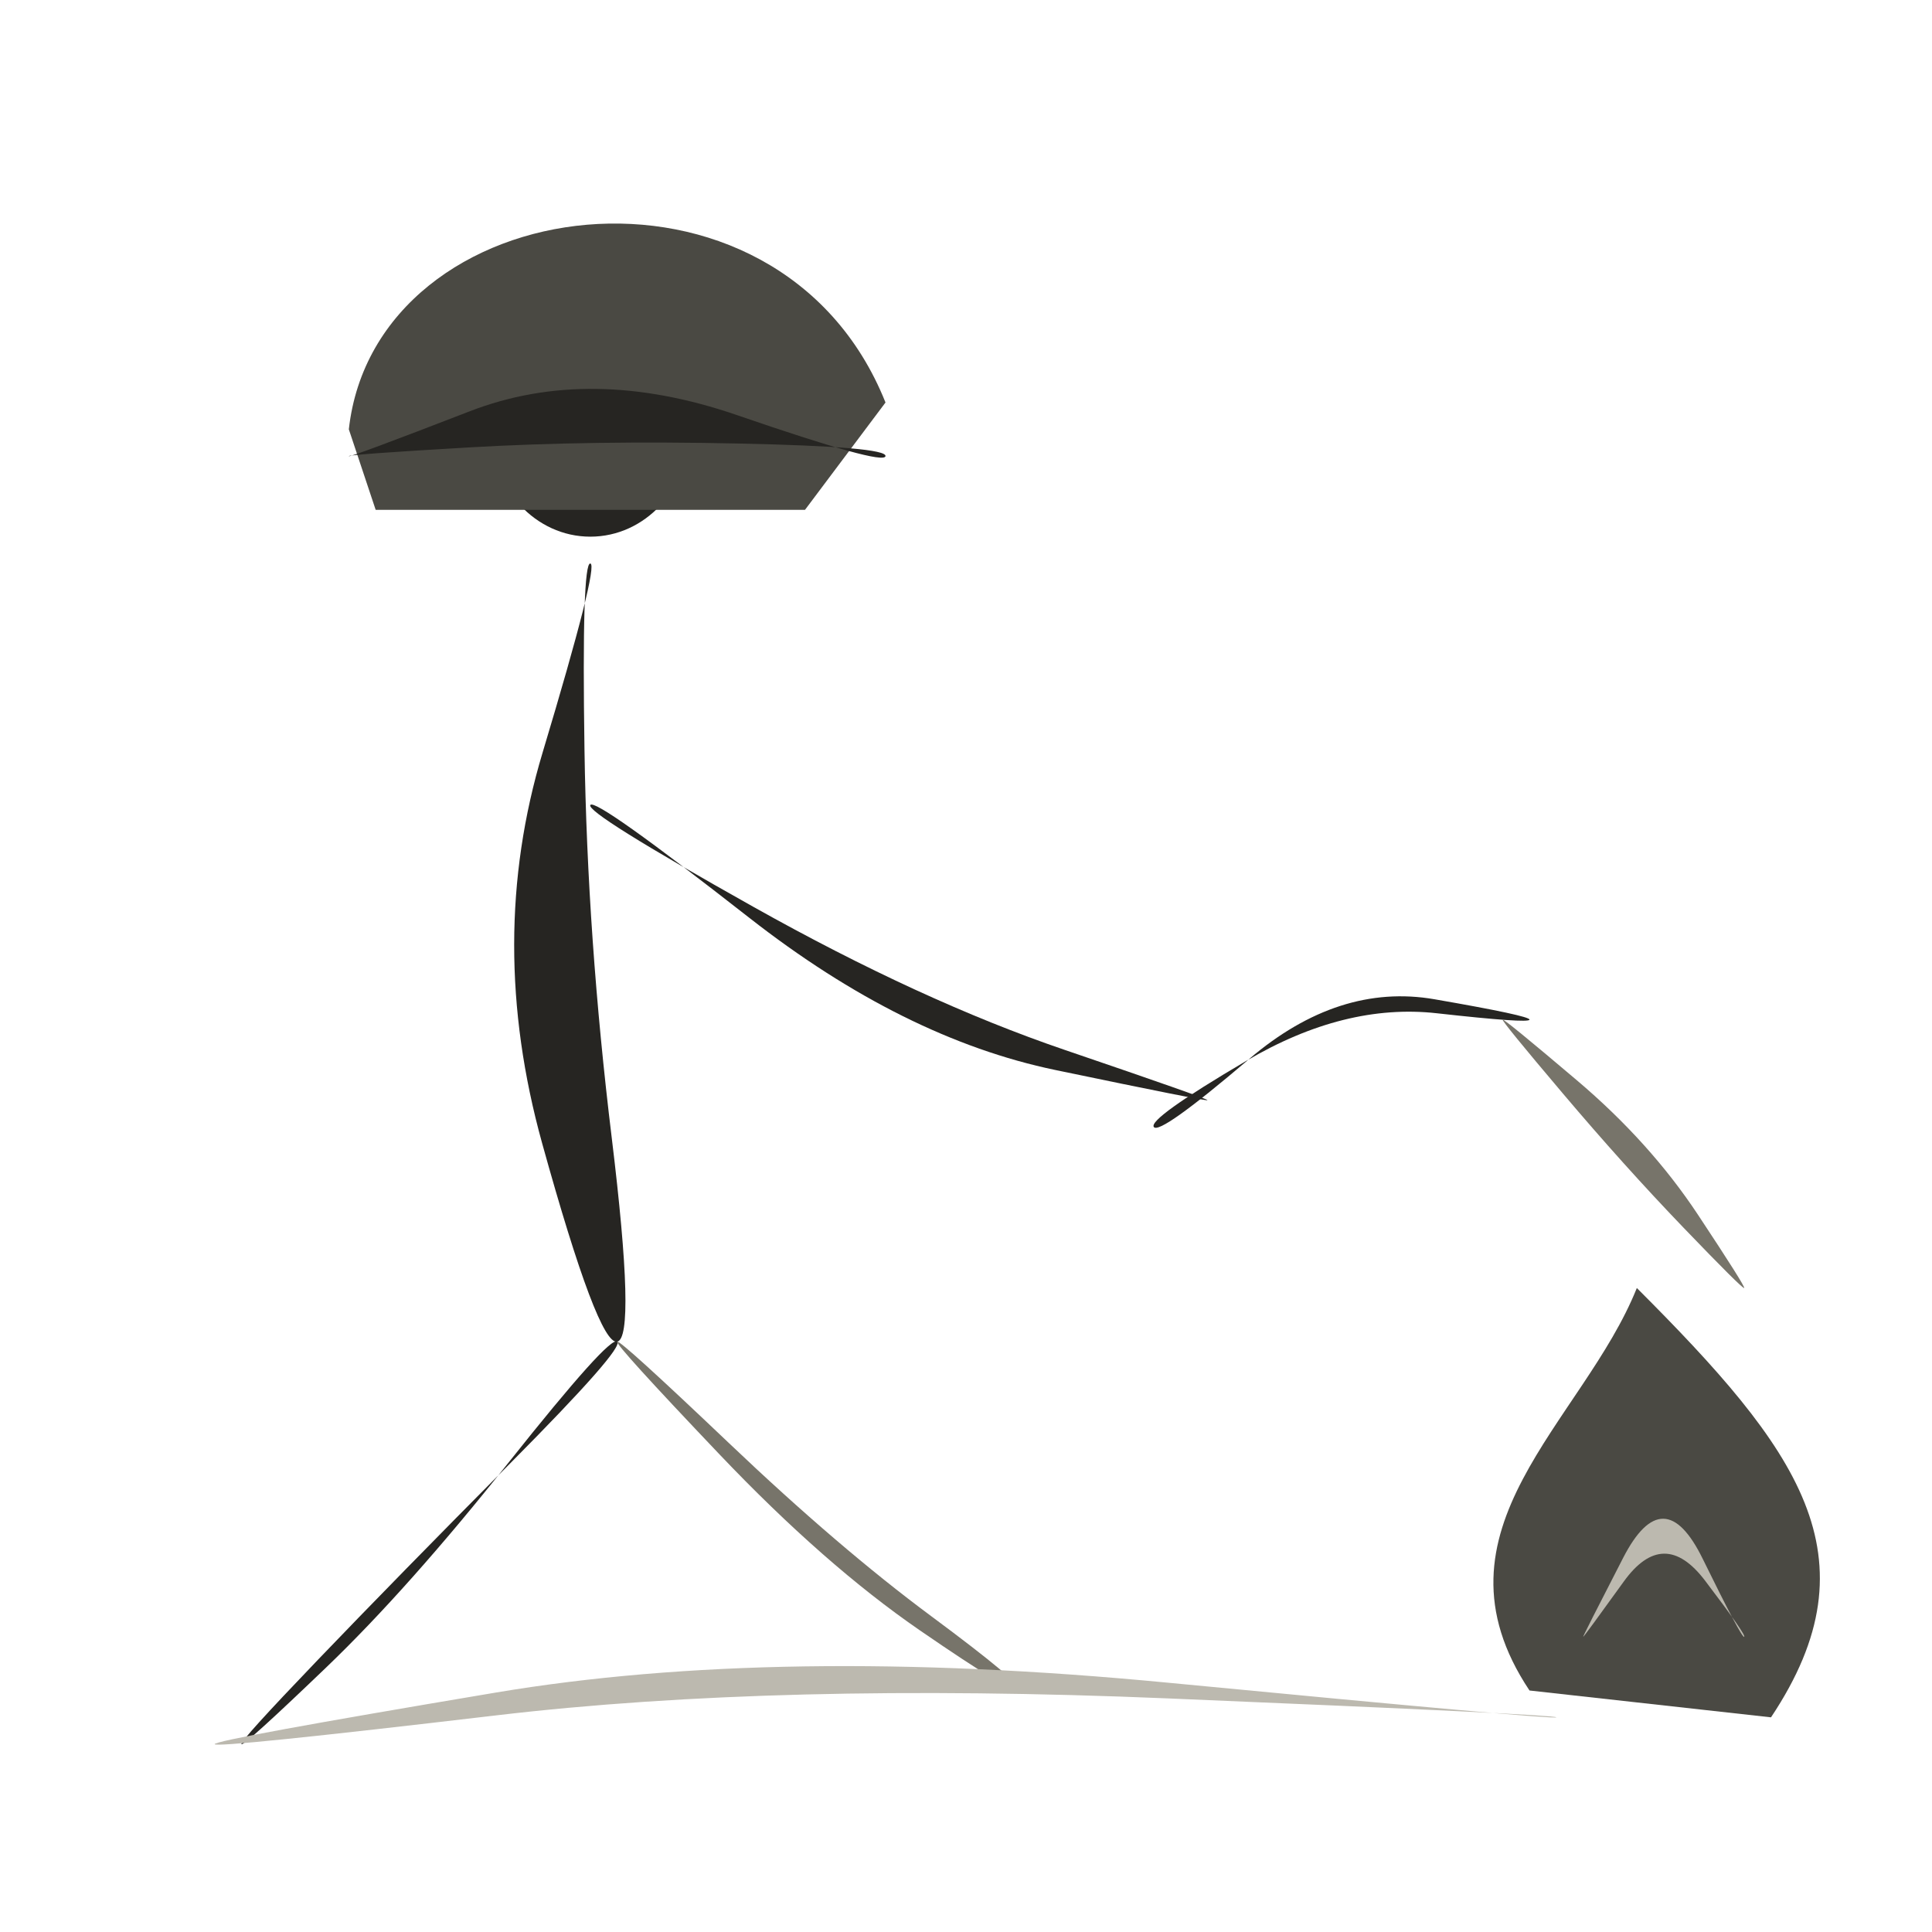
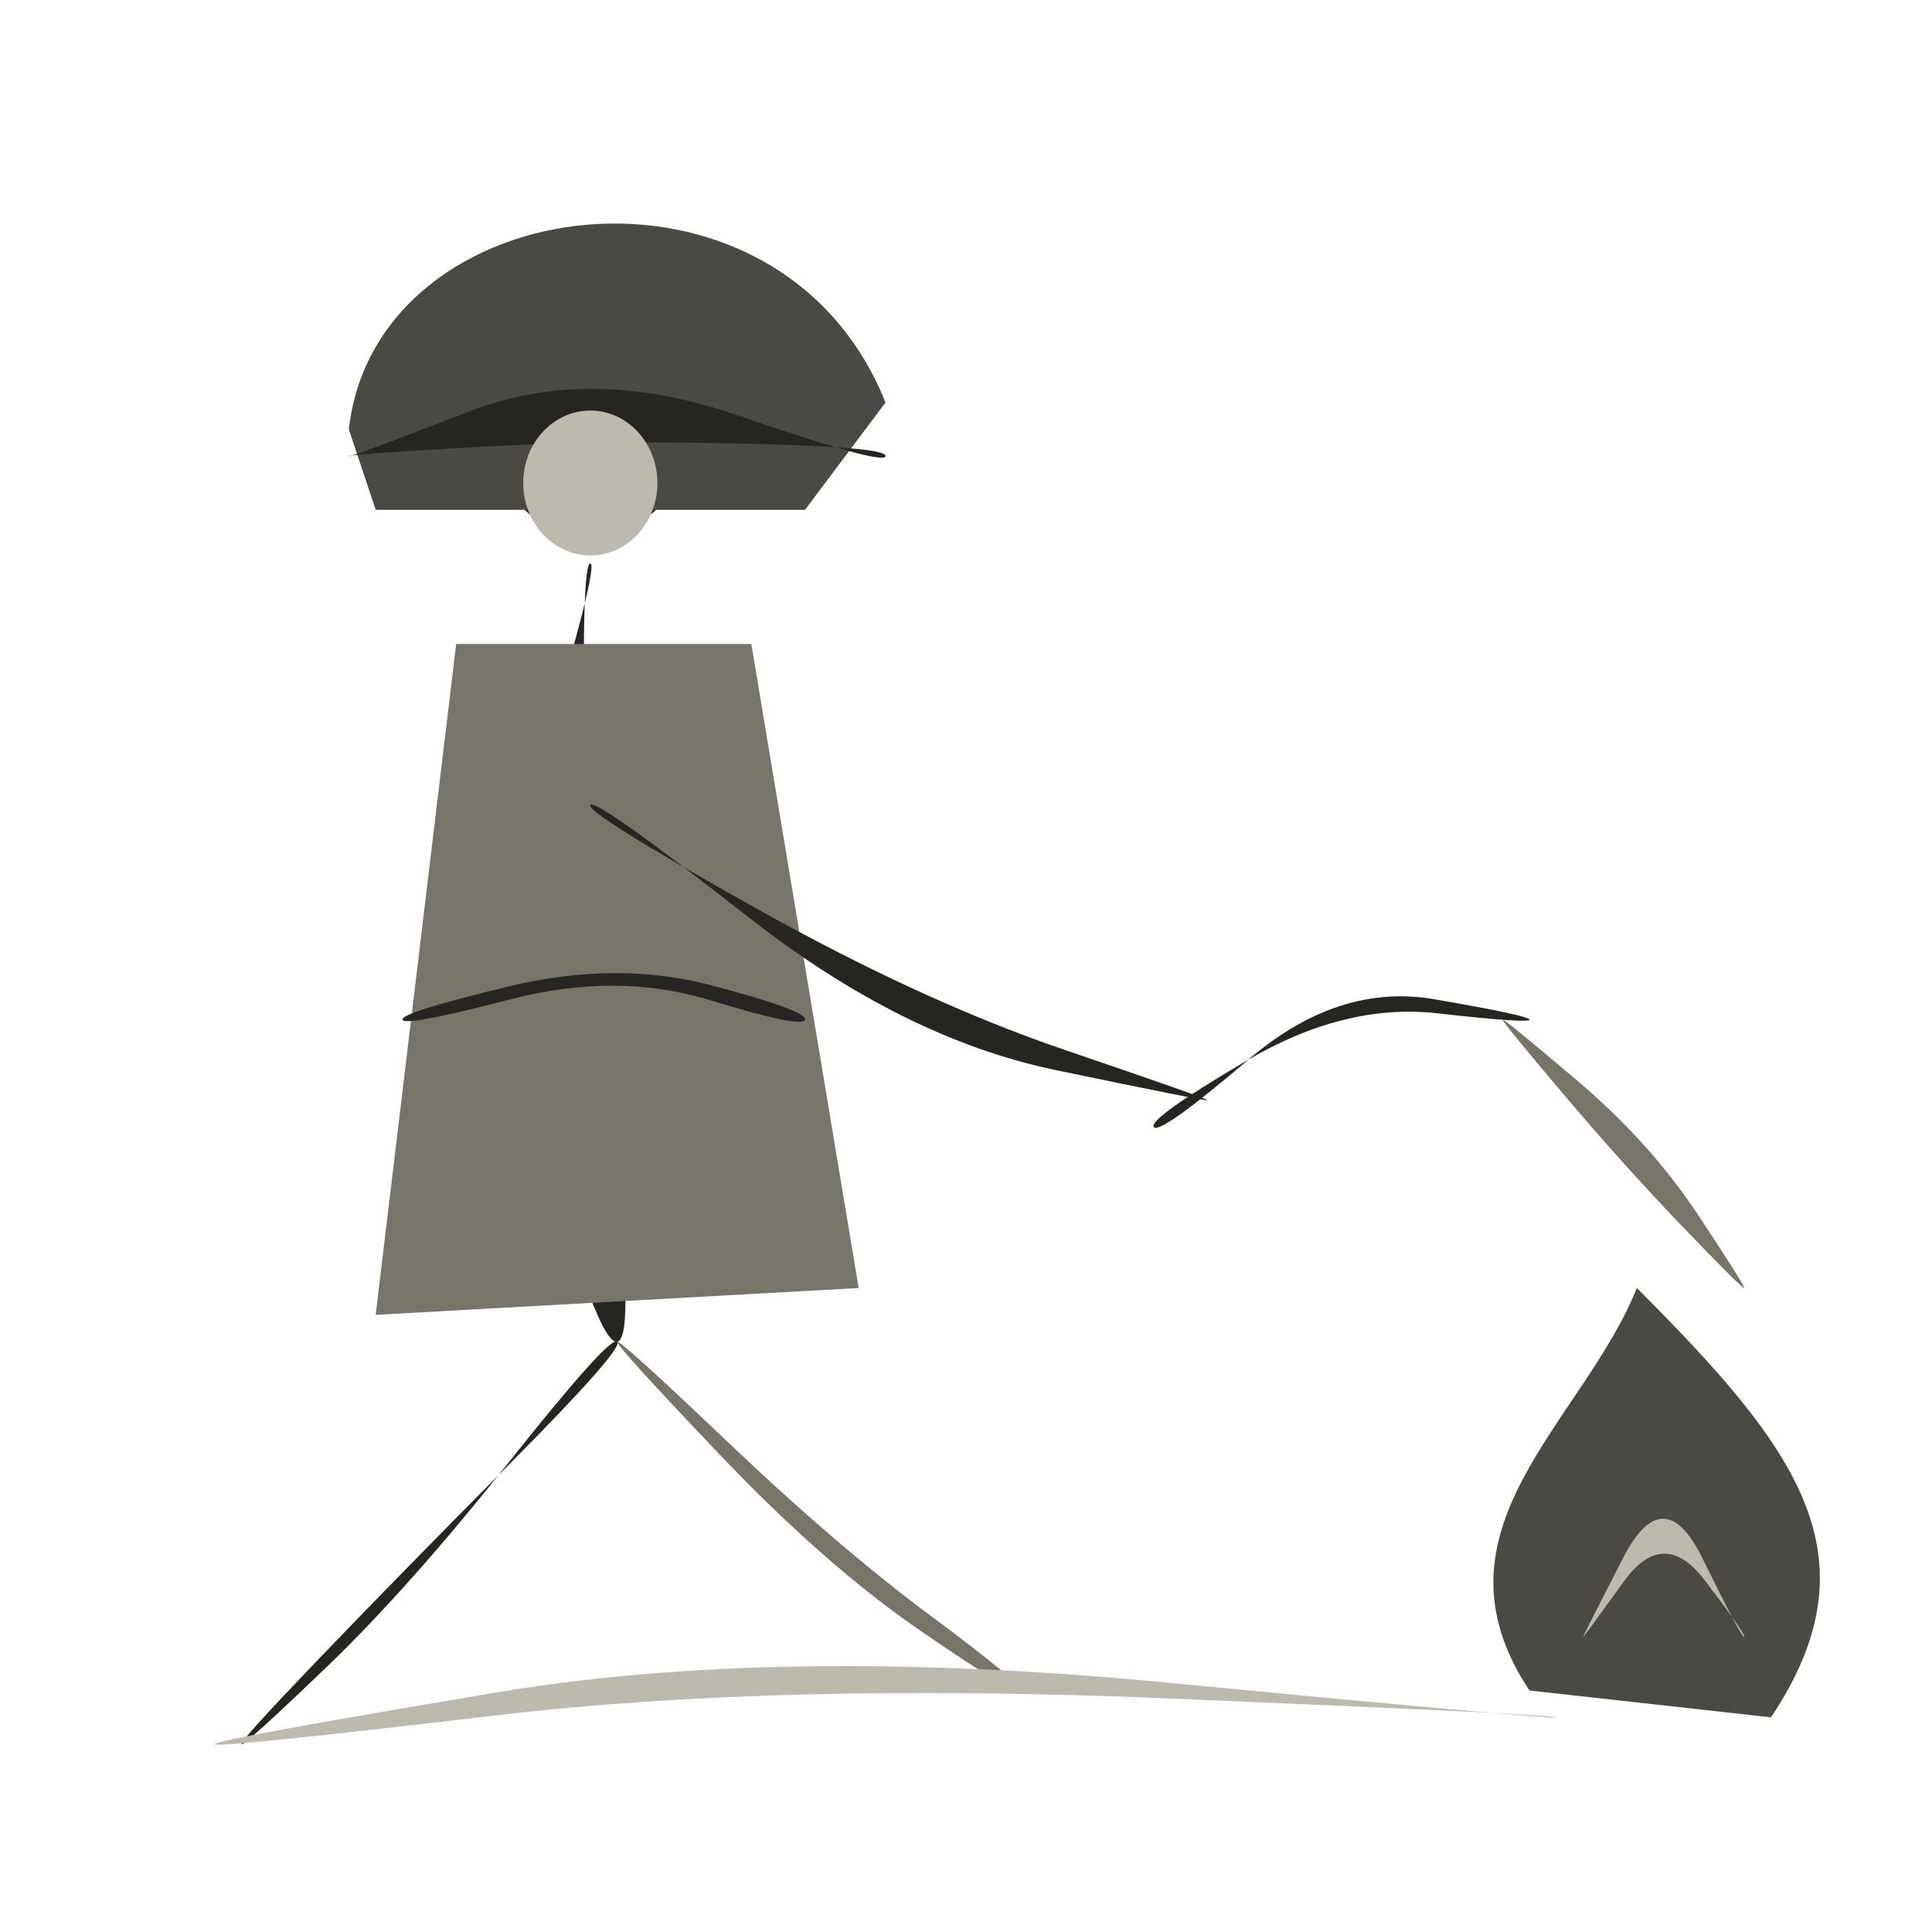
<svg xmlns="http://www.w3.org/2000/svg" viewBox="0 0 72 72" role="img" aria-label="people / firefighter" data-pua="U+F0C27" data-castalia-style="sumi-e-naturalist-v2" data-ink-stroke-system="filled-brush-mass-v2" data-ink-animation="wash-v1" data-ink-path-units="normalized">
  <ellipse class="ink-wash" cx="22" cy="16" rx="3.7" ry="4.0" fill="#262522" data-ink-brush-pass="loaded-dab-v1" />
  <path class="ink-wash" d="M 22.000,21.000 Q 22.324,21.046 20.218,28.056 Q 18.113,35.065 20.203,42.603 Q 22.294,50.141 23.000,50.000 Q 23.706,49.859 22.797,42.397 Q 21.887,34.935 21.782,27.944 Q 21.676,20.954 22.000,21.000 Z" fill="#262522" data-ink-brush-pass="loaded-ribbon-v2" />
  <path class="ink-wash" d="M 23.000,50.000 Q 23.273,50.243 19.028,54.520 Q 14.782,58.796 11.848,61.855 Q 8.914,64.914 9.000,65.000 Q 9.086,65.086 12.152,62.145 Q 15.218,59.204 18.972,54.480 Q 22.727,49.757 23.000,50.000 Z" fill="#262522" data-ink-brush-pass="loaded-ribbon-v2" />
  <path class="ink-dry" d="M 23.000,50.000 Q 22.907,50.093 26.817,54.204 Q 30.728,58.314 34.288,60.764 Q 37.848,63.213 38.000,63.000 Q 38.152,62.787 34.712,60.236 Q 31.272,57.686 27.183,53.796 Q 23.093,49.907 23.000,50.000 Z" fill="#77746a" data-ink-brush-pass="dry-edge-v2" />
  <path class="ink-wash" d="M 13 16 C 14 7 29 5 33 15 L 30 19 L 14 19 Z" fill="#4a4943" data-ink-brush-pass="loaded-mass-v2" />
  <path class="ink-wash" d="M 13.000,17.000 Q 12.986,16.935 17.493,16.673 Q 22.000,16.411 27.532,16.529 Q 33.064,16.646 33.000,17.000 Q 32.936,17.354 27.468,15.471 Q 22.000,13.589 17.507,15.327 Q 13.014,17.065 13.000,17.000 Z" fill="#262522" data-ink-brush-pass="loaded-ribbon-v2" />
+   <ellipse class="ink-wash" cx="22" cy="18" rx="2.5" ry="2.7" fill="#bcb9af" data-ink-brush-pass="loaded-dab-v1" />
+   <path class="ink-wash" d="M 17 24 L 28 24 L 32 48 L 14 49 Z" fill="#77746a" data-ink-brush-pass="loaded-mass-v2" />
+   <path class="ink-wash" d="M 15.000,38.000 Q 15.067,38.267 19.033,37.240 Q 23.000,36.213 26.453,37.271 Q 29.906,38.329 30.000,38.000 Q 30.094,37.671 26.547,36.729 Q 23.000,35.787 18.967,36.760 Q 14.933,37.733 15.000,38.000 Z" fill="#262522" data-ink-brush-pass="loaded-ribbon-v2" />
  <path class="ink-wash" d="M 22.000,30.000 Q 22.188,29.718 27.928,34.207 Q 33.667,38.696 39.326,39.875 Q 44.985,41.054 45.000,41.000 Q 45.015,40.946 39.674,39.125 Q 34.333,37.304 28.072,33.793 Q 21.812,30.282 22.000,30.000 Z" fill="#262522" data-ink-brush-pass="loaded-ribbon-v2" />
  <path class="ink-wash" d="M 43.000,42.000 Q 42.782,41.695 46.445,39.536 Q 50.108,37.377 53.544,37.761 Q 56.979,38.144 57.000,38.000 Q 57.021,37.856 53.456,37.239 Q 49.892,36.623 46.555,39.464 Q 43.218,42.305 43.000,42.000 Z" fill="#262522" data-ink-brush-pass="loaded-ribbon-v2" />
  <path class="ink-wash" d="M 56.000,38.000 Q 55.954,38.046 58.235,40.741 Q 60.515,43.437 62.729,45.741 Q 64.944,48.045 65.000,48.000 Q 65.056,47.955 63.271,45.259 Q 61.485,42.563 58.765,40.259 Q 56.046,37.954 56.000,38.000 Z" fill="#77746a" data-ink-brush-pass="loaded-ribbon-v2" />
  <path class="ink-wash" d="M 57 63 C 53 57 59 53 61 48 C 67 54 70 58 66 64 Z" fill="#4a4943" data-ink-brush-pass="loaded-mass-v2" />
  <path class="ink-dry" d="M 59.000,61.000 Q 59.020,61.012 60.510,58.944 Q 62.000,56.875 63.546,58.910 Q 65.092,60.945 65.000,61.000 Q 64.908,61.055 63.454,58.090 Q 62.000,55.125 60.490,58.056 Q 58.980,60.988 59.000,61.000 Z" fill="#bcb9af" data-ink-brush-pass="dry-edge-v2" />
  <path class="ink-dry" d="M 8.000,65.000 Q 8.023,65.160 18.518,63.924 Q 29.014,62.688 43.510,63.294 Q 58.007,63.900 58.000,64.000 Q 57.993,64.100 43.490,62.706 Q 28.986,61.312 18.482,63.076 Q 7.977,64.840 8.000,65.000 Z" fill="#bcb9af" data-ink-brush-pass="dry-edge-v2" />
</svg>
